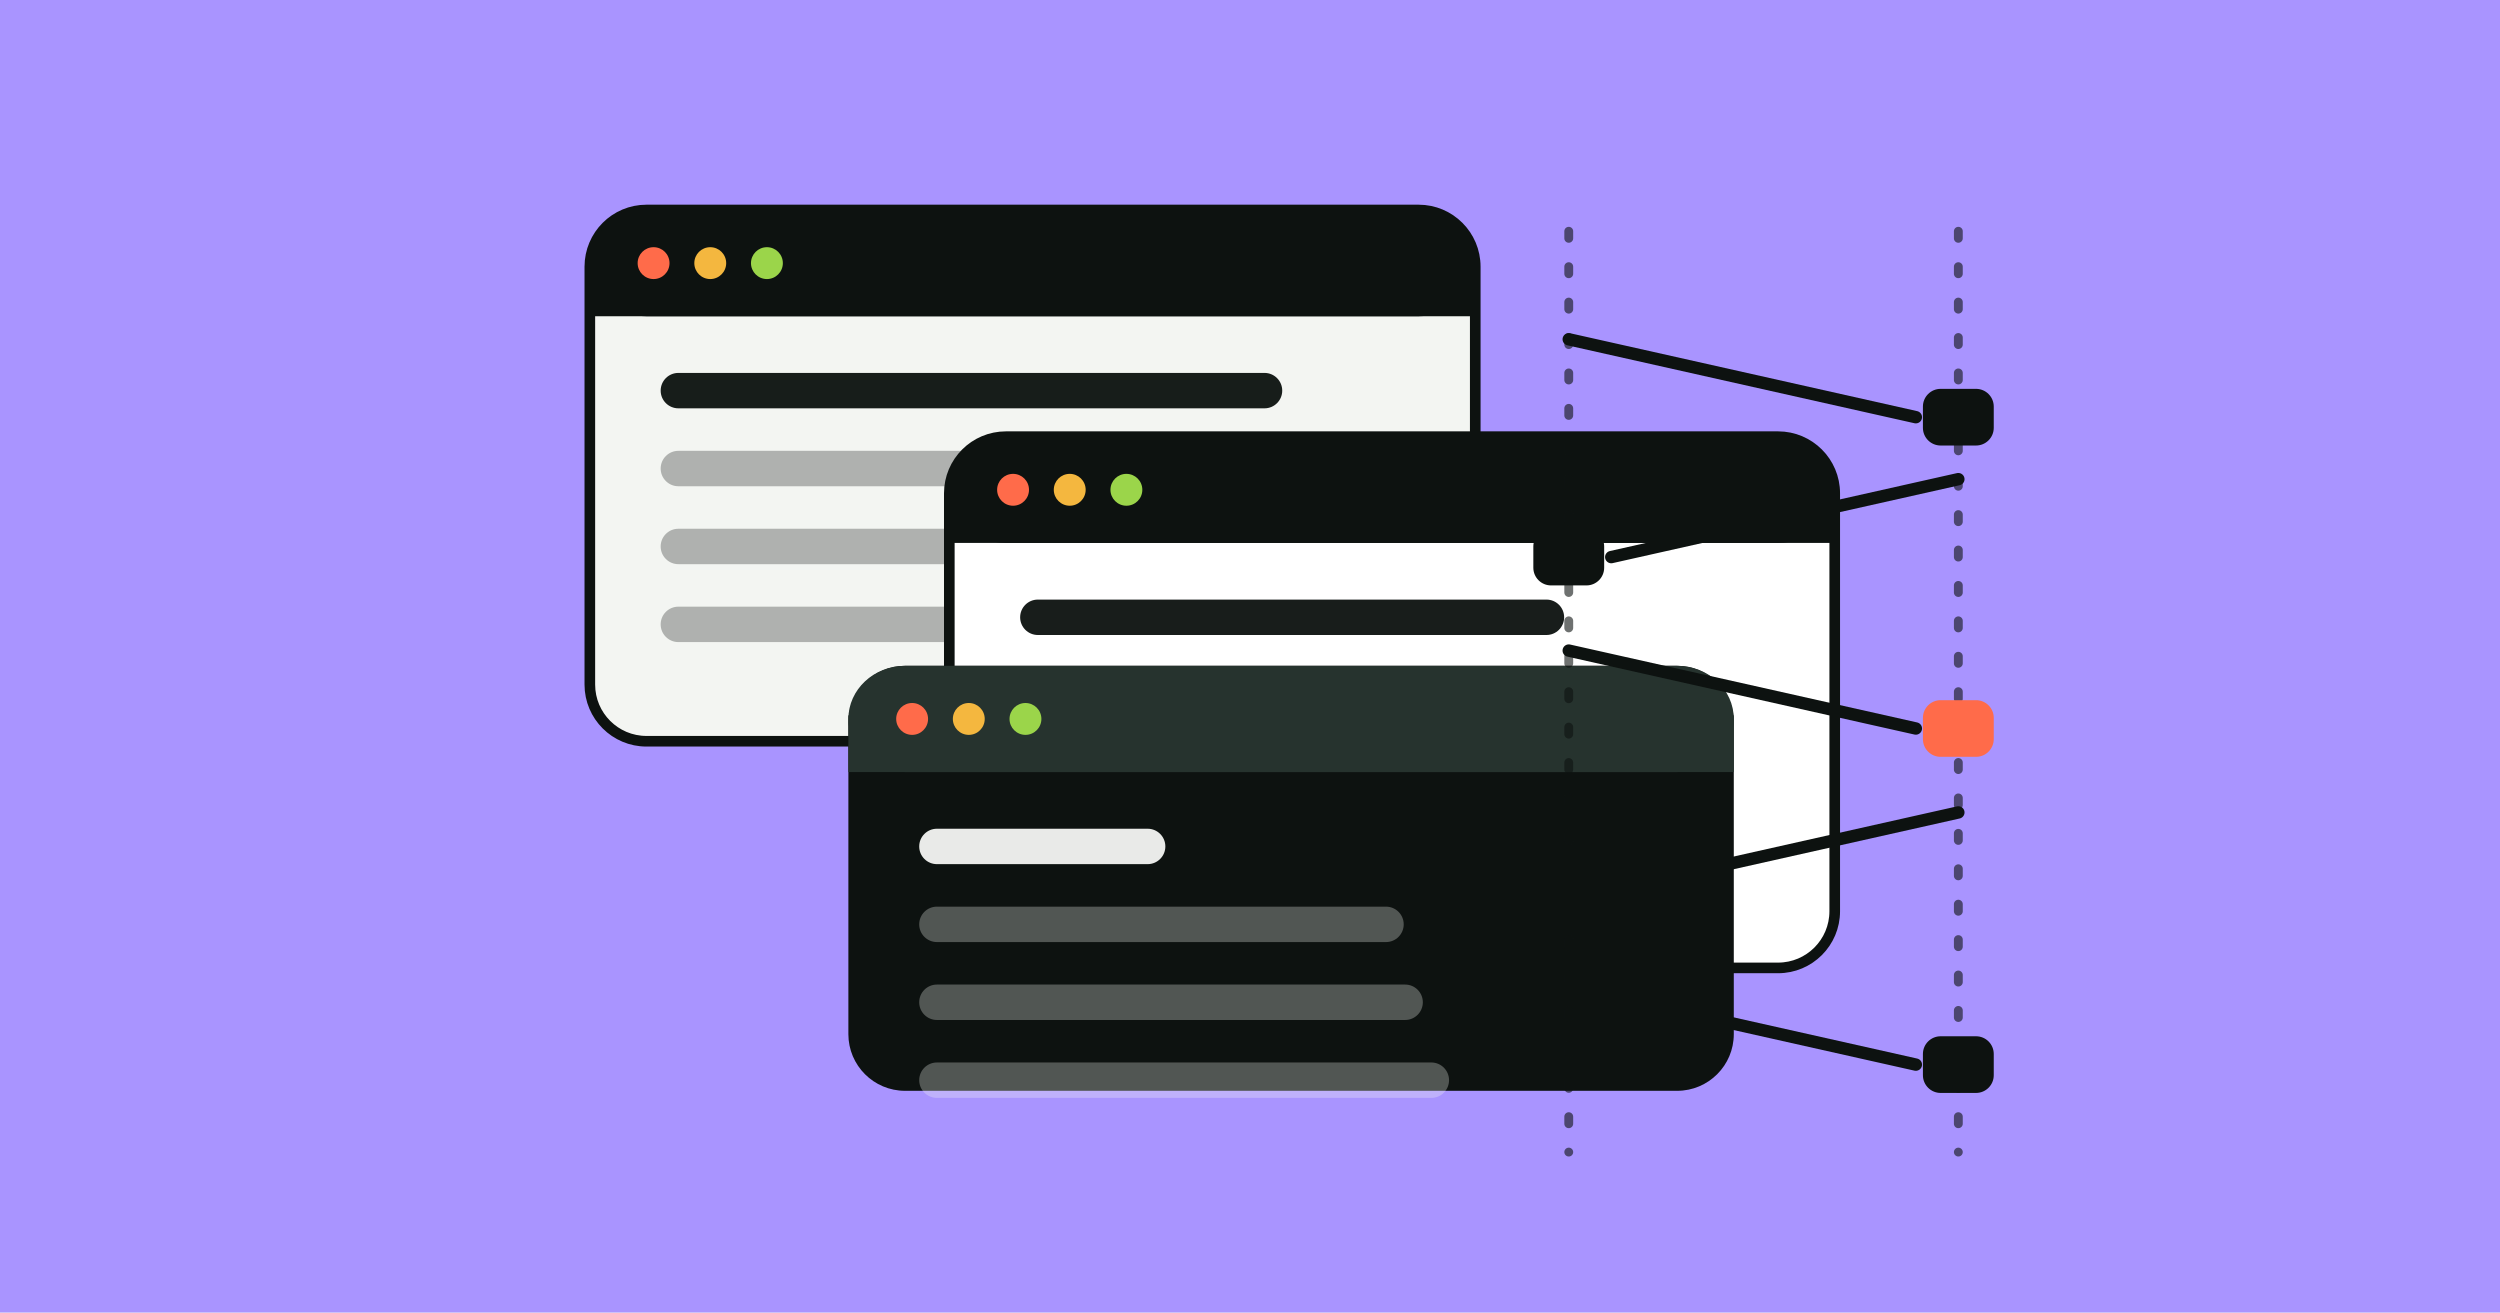
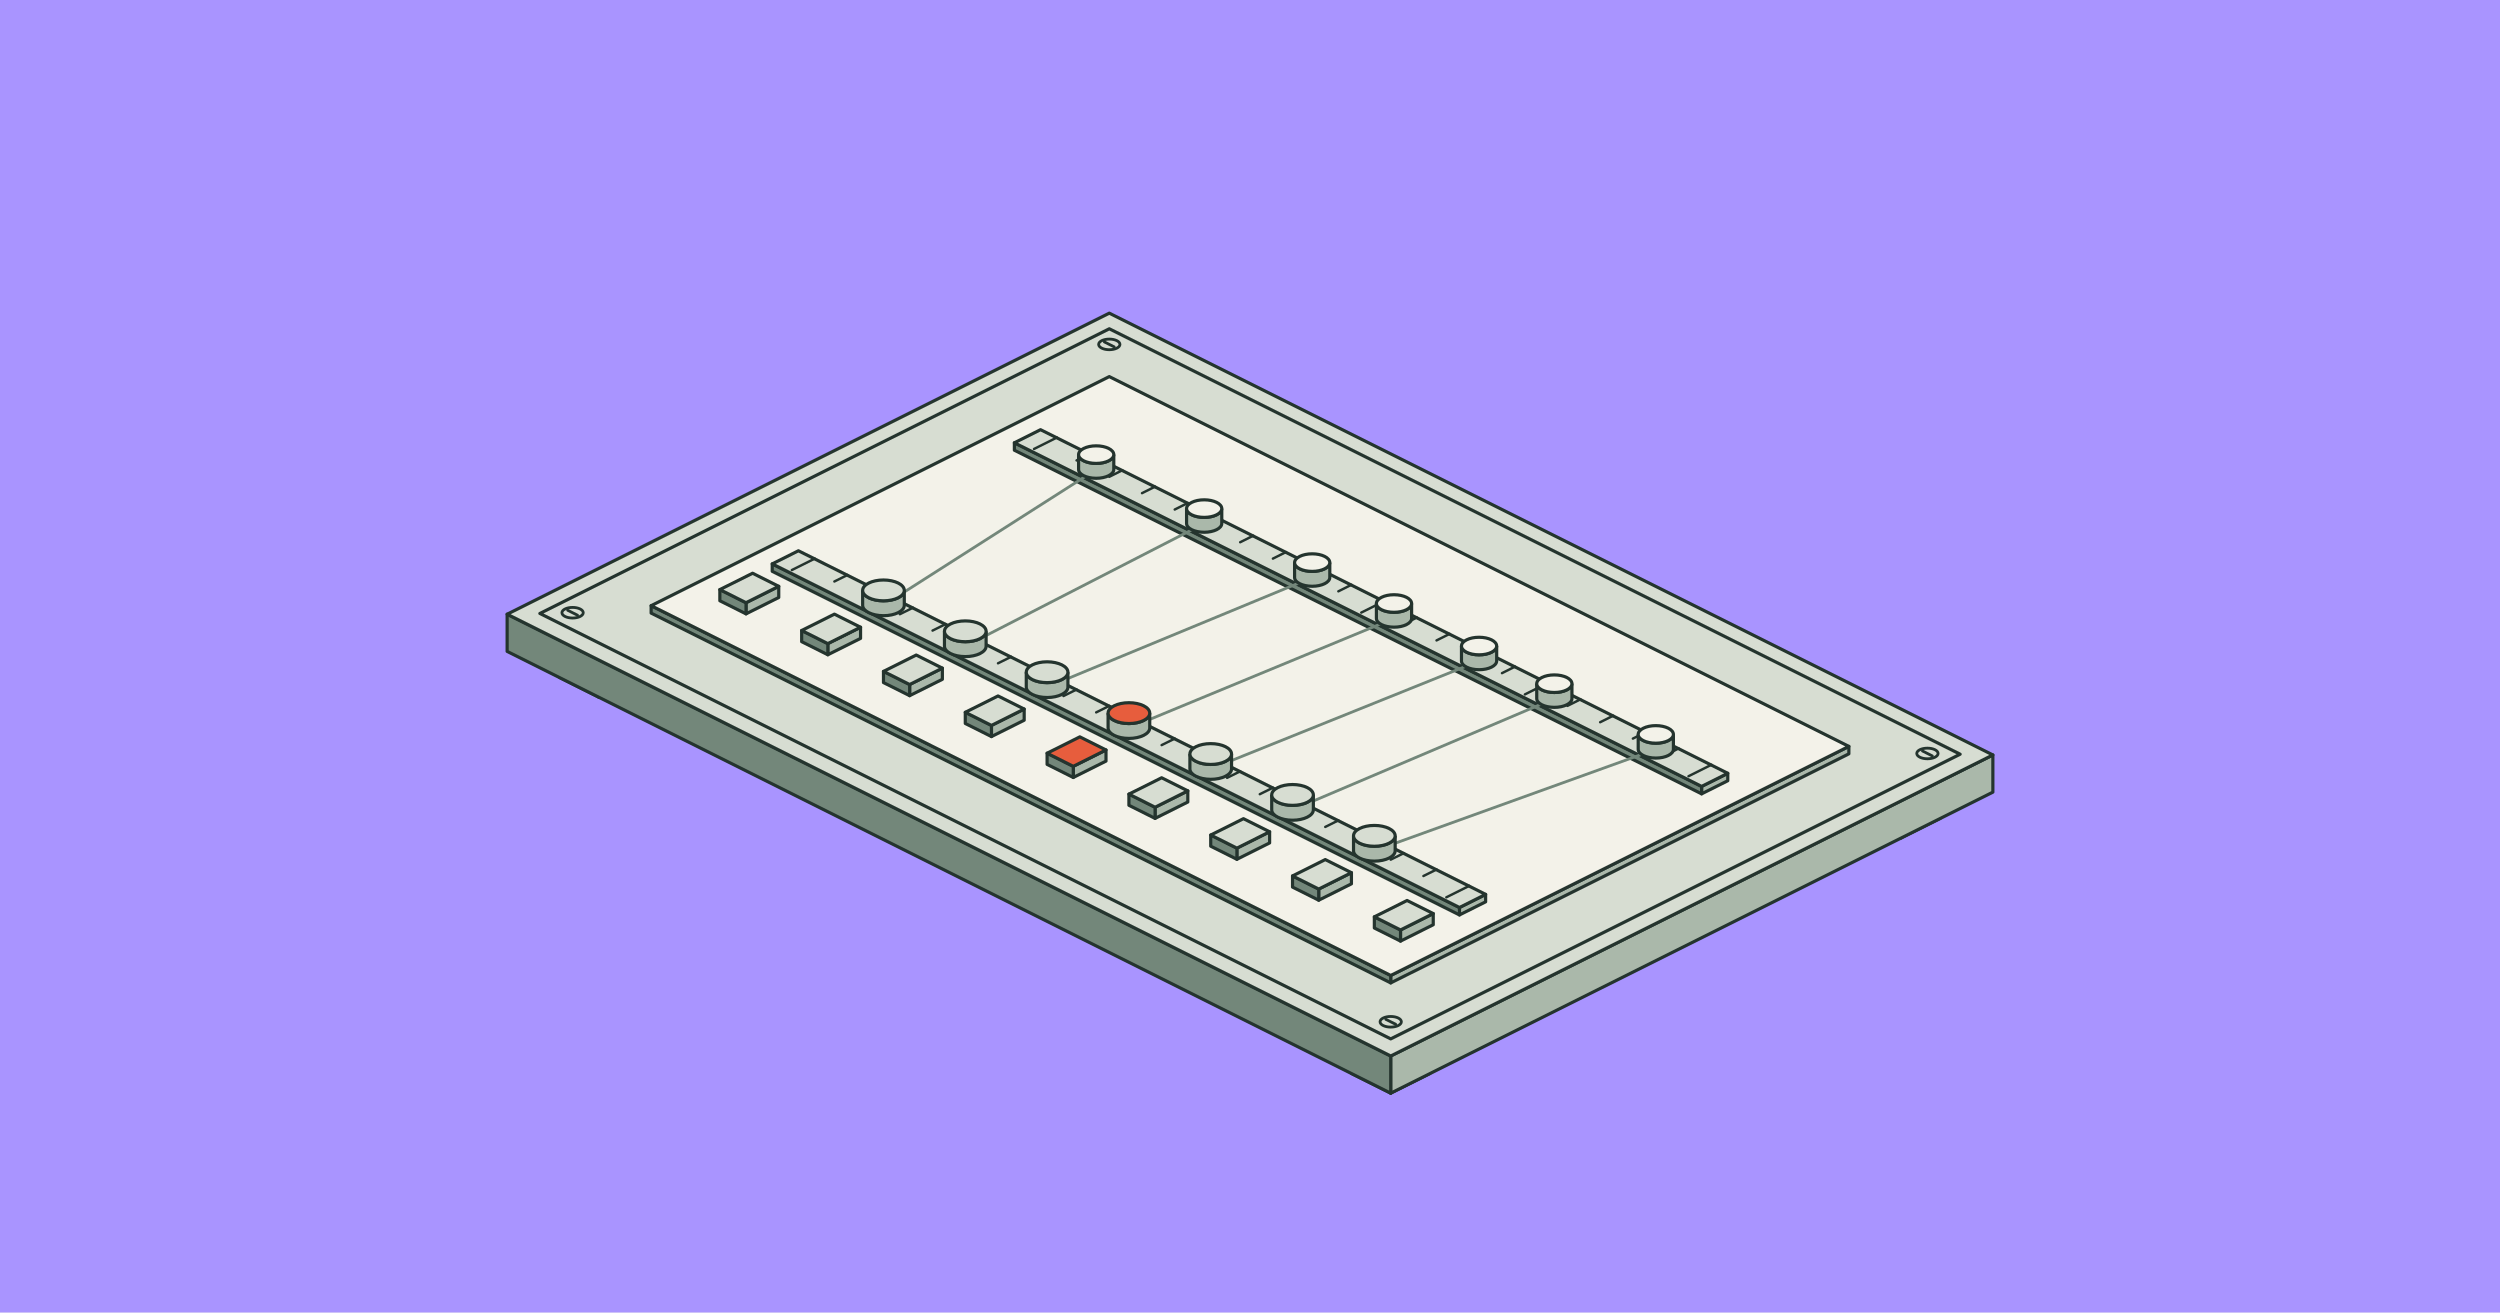
<svg xmlns="http://www.w3.org/2000/svg" viewBox="0 0 1200 630" width="1200" height="630">
  <rect width="1200" height="630" fill="#a994ff" />
  <g transform="translate(192 43) scale(1.7)">
-     <g>
-       <rect x="53.6" y="34" width="250" height="150" rx="16" fill="#f3f5f2" stroke="#0d1210" stroke-width="3" />
-       <rect x="53.6" y="34" width="250" height="30" rx="16" fill="#0d1210" />
-       <rect x="53.6" y="48" width="250" height="16" fill="#0d1210" />
-       <circle cx="71.6" cy="49" r="4.5" fill="#ff6b4a" />
-       <circle cx="87.6" cy="49" r="4.5" fill="#f4b73f" />
-       <circle cx="103.6" cy="49" r="4.5" fill="#9bd54a" />
-       <rect x="73.6" y="80" width="175.5" height="10" rx="5" fill="#0d1210" opacity="0.95" />
-       <rect x="73.6" y="102" width="142" height="10" rx="5" fill="#0d1210" opacity="0.3" />
-       <rect x="73.6" y="124" width="94.5" height="10" rx="5" fill="#0d1210" opacity="0.3" />
-       <rect x="73.6" y="146" width="85.3" height="10" rx="5" fill="#0d1210" opacity="0.3" />
-     </g>
-     <g>
-       <rect x="155.1" y="98" width="250" height="150" rx="16" fill="#ffffff" stroke="#0d1210" stroke-width="3" />
-       <rect x="155.1" y="98" width="250" height="30" rx="16" fill="#0d1210" />
-       <rect x="155.1" y="112" width="250" height="16" fill="#0d1210" />
-       <circle cx="173.1" cy="113" r="4.5" fill="#ff6b4a" />
-       <circle cx="189.1" cy="113" r="4.5" fill="#f4b73f" />
-       <circle cx="205.1" cy="113" r="4.5" fill="#9bd54a" />
-       <rect x="175.1" y="144" width="153.6" height="10" rx="5" fill="#0d1210" opacity="0.95" />
-       <rect x="175.1" y="166" width="77.3" height="10" rx="5" fill="#0d1210" opacity="0.3" />
-       <rect x="175.1" y="188" width="106.6" height="10" rx="5" fill="#0d1210" opacity="0.3" />
-       <rect x="175.1" y="210" width="74.2" height="10" rx="5" fill="#0d1210" opacity="0.3" />
-       <rect x="175.1" y="232" width="64.2" height="10" rx="5" fill="#0d1210" opacity="0.3" />
-     </g>
-     <g>
-       <rect x="126.6" y="162.7" width="250" height="120" rx="16" fill="#0d1210" />
-       <rect x="126.6" y="162.7" width="250" height="30" rx="16" fill="#26332e" />
-       <rect x="126.6" y="176.7" width="250" height="16" fill="#26332e" />
-       <circle cx="144.6" cy="177.7" r="4.5" fill="#ff6b4a" />
-       <circle cx="160.6" cy="177.7" r="4.5" fill="#f4b73f" />
-       <circle cx="176.6" cy="177.7" r="4.5" fill="#9bd54a" />
-       <rect x="146.6" y="208.7" width="69.5" height="10" rx="5" fill="#f3f5f2" opacity="0.95" />
-       <rect x="146.6" y="230.7" width="136.8" height="10" rx="5" fill="#f3f5f2" opacity="0.3" />
-       <rect x="146.6" y="252.7" width="142.2" height="10" rx="5" fill="#f3f5f2" opacity="0.3" />
-       <rect x="146.6" y="274.7" width="149.6" height="10" rx="5" fill="#f3f5f2" opacity="0.3" />
-     </g>
-     <line x1="330" y1="40" x2="330" y2="300" stroke="#0d1210" stroke-width="2.5" stroke-dasharray="2 8" stroke-linecap="round" opacity="0.6" />
-     <line x1="440" y1="40" x2="440" y2="300" stroke="#0d1210" stroke-width="2.5" stroke-dasharray="2 8" stroke-linecap="round" opacity="0.6" />
-     <path pathLength="1" d="M330 70.5L428 92.5" stroke="#0d1210" stroke-width="3.5" fill="none" stroke-linecap="round" />
-     <rect x="430" y="84.5" width="20" height="16" rx="5" fill="#0d1210" />
-     <path pathLength="1" d="M440 110L342 132" stroke="#0d1210" stroke-width="3.5" fill="none" stroke-linecap="round" />
-     <rect x="320" y="124" width="20" height="16" rx="5" fill="#0d1210" />
-     <path pathLength="1" d="M330 158.4L428 180.4" stroke="#0d1210" stroke-width="3.5" fill="none" stroke-linecap="round" />
-     <rect x="430" y="172.4" width="20" height="16" rx="5" fill="#ff6b4a" />
-     <path pathLength="1" d="M440 204.1L342 226.1" stroke="#0d1210" stroke-width="3.5" fill="none" stroke-linecap="round" />
-     <rect x="320" y="218.1" width="20" height="16" rx="5" fill="#0d1210" />
-     <path pathLength="1" d="M330 253.3L428 275.3" stroke="#0d1210" stroke-width="3.5" fill="none" stroke-linecap="round" />
-     <rect x="430" y="267.3" width="20" height="16" rx="5" fill="#0d1210" />
+     <polygon points="211.36,86.56 211.36,93.91 200.27,99.46 200.27,92.11" fill="#aab8aa" stroke="#24342e" stroke-width=".9" stroke-linejoin="round" />
+     <polygon points="189.18,86.56 200.27,92.11 200.27,99.46 189.18,93.91" fill="#73877a" stroke="#24342e" stroke-width=".9" stroke-linejoin="round" />
+     <polygon points="200.27,81.02 211.36,86.56 200.27,92.11 189.18,86.56" fill="#24342e" stroke="#24342e" stroke-width=".9" stroke-linejoin="round" />
+     <polygon points="434.96,198.37 434.96,205.72 423.88,211.26 423.88,203.91" fill="#aab8aa" stroke="#24342e" stroke-width=".9" stroke-linejoin="round" />
+     <polygon points="412.79,198.37 423.88,203.91 423.88,211.26 412.79,205.72" fill="#73877a" stroke="#24342e" stroke-width=".9" stroke-linejoin="round" />
+     <polygon points="423.88,192.82 434.96,198.37 423.88,203.91 412.79,198.37" fill="#24342e" stroke="#24342e" stroke-width=".9" stroke-linejoin="round" />
+     <polygon points="67.21,158.63 67.21,165.98 56.12,171.53 56.12,164.18" fill="#aab8aa" stroke="#24342e" stroke-width=".9" stroke-linejoin="round" />
+     <polygon points="45.04,158.63 56.12,164.18 56.12,171.53 45.04,165.98" fill="#73877a" stroke="#24342e" stroke-width=".9" stroke-linejoin="round" />
+     <polygon points="56.12,153.09 67.21,158.63 56.12,164.18 45.04,158.63" fill="#24342e" stroke="#24342e" stroke-width=".9" stroke-linejoin="round" />
+     <polygon points="290.82,270.44 290.82,277.79 279.73,283.33 279.73,275.98" fill="#aab8aa" stroke="#24342e" stroke-width=".9" stroke-linejoin="round" />
+     <polygon points="268.64,270.44 279.73,275.98 279.73,283.33 268.64,277.79" fill="#73877a" stroke="#24342e" stroke-width=".9" stroke-linejoin="round" />
+     <polygon points="279.73,264.89 290.82,270.44 279.73,275.98 268.64,270.44" fill="#24342e" stroke="#24342e" stroke-width=".9" stroke-linejoin="round" />
+     <polygon points="449.75,187.87 449.75,198.37 279.73,283.37 279.73,272.87" fill="#aab8aa" stroke="#24342e" stroke-width=".9" stroke-linejoin="round" />
+     <polygon points="30.25,148.13 279.73,272.87 279.73,283.37 30.25,158.63" fill="#73877a" stroke="#24342e" stroke-width=".9" stroke-linejoin="round" />
+     <polygon points="200.27,63.13 449.75,187.87 279.73,272.87 30.25,148.13" fill="#d7ddd2" stroke="#24342e" stroke-width=".9" stroke-linejoin="round" />
+     <polygon points="200.27,67.54 440.51,187.66 279.73,268.04 39.49,147.92" fill="#d7ddd2" stroke="#24342e" stroke-width=".9" stroke-linejoin="round" />
+     <ellipse cx="200.27" cy="71.95" rx="3.01" ry="1.5" fill="none" stroke="#24342e" stroke-width="0.8" />
+     <path d="M198.88 71.25L201.65 72.64" fill="none" stroke="#24342e" stroke-width="0.8" stroke-linecap="round" stroke-linejoin="round" />
+     <ellipse cx="48.73" cy="147.71" rx="3.01" ry="1.5" fill="none" stroke="#24342e" stroke-width="0.8" />
+     <path d="M47.35 147.02L50.12 148.41" fill="none" stroke="#24342e" stroke-width="0.8" stroke-linecap="round" stroke-linejoin="round" />
+     <ellipse cx="431.27" cy="187.45" rx="3.01" ry="1.5" fill="none" stroke="#24342e" stroke-width="0.8" />
+     <path d="M429.88 186.75L432.65 188.14" fill="none" stroke="#24342e" stroke-width="0.8" stroke-linecap="round" stroke-linejoin="round" />
+     <ellipse cx="279.73" cy="263.21" rx="3.01" ry="1.5" fill="none" stroke="#24342e" stroke-width="0.8" />
+     <path d="M278.35 262.52L281.12 263.91" fill="none" stroke="#24342e" stroke-width="0.8" stroke-linecap="round" stroke-linejoin="round" />
+     <polygon points="409.09,185.45 409.09,187.55 279.73,252.23 279.73,250.13" fill="#aab8aa" stroke="#24342e" stroke-width=".9" stroke-linejoin="round" />
+     <polygon points="70.91,145.72 279.73,250.13 279.73,252.23 70.91,147.82" fill="#73877a" stroke="#24342e" stroke-width=".9" stroke-linejoin="round" />
+     <polygon points="200.27,81.04 409.09,185.45 279.73,250.13 70.91,145.72" fill="#f3f2e9" stroke="#24342e" stroke-width=".9" stroke-linejoin="round" />
+     <polygon points="374.9,193.05 374.9,195.15 367.51,198.85 367.51,196.75" fill="#aab8aa" stroke="#24342e" stroke-width=".9" stroke-linejoin="round" />
+     <polygon points="173.47,99.73 367.51,196.75 367.51,198.85 173.47,101.83" fill="#73877a" stroke="#24342e" stroke-width=".9" stroke-linejoin="round" />
+     <polygon points="180.86,96.03 374.9,193.05 367.51,196.75 173.47,99.73" fill="#d7ddd2" stroke="#24342e" stroke-width=".9" stroke-linejoin="round" />
+     <path d="M185.48 98.24L179.02 101.47" fill="none" stroke="#24342e" stroke-width="0.7" stroke-linecap="round" stroke-linejoin="round" />
+     <path d="M194.72 102.86L191.03 104.71" fill="none" stroke="#24342e" stroke-width="0.7" stroke-linecap="round" stroke-linejoin="round" />
+     <path d="M203.96 107.48L200.27 109.33" fill="none" stroke="#24342e" stroke-width="0.7" stroke-linecap="round" stroke-linejoin="round" />
+     <path d="M213.2 112.1L209.51 113.95" fill="none" stroke="#24342e" stroke-width="0.7" stroke-linecap="round" stroke-linejoin="round" />
+     <path d="M222.44 116.72L218.75 118.57" fill="none" stroke="#24342e" stroke-width="0.7" stroke-linecap="round" stroke-linejoin="round" />
+     <path d="M231.68 121.34L225.22 124.57" fill="none" stroke="#24342e" stroke-width="0.7" stroke-linecap="round" stroke-linejoin="round" />
+     <path d="M240.92 125.96L237.23 127.81" fill="none" stroke="#24342e" stroke-width="0.7" stroke-linecap="round" stroke-linejoin="round" />
+     <path d="M250.16 130.58L246.47 132.43" fill="none" stroke="#24342e" stroke-width="0.7" stroke-linecap="round" stroke-linejoin="round" />
+     <path d="M259.4 135.2L255.71 137.05" fill="none" stroke="#24342e" stroke-width="0.7" stroke-linecap="round" stroke-linejoin="round" />
+     <path d="M268.64 139.82L264.95 141.67" fill="none" stroke="#24342e" stroke-width="0.7" stroke-linecap="round" stroke-linejoin="round" />
+     <path d="M277.88 144.44L271.42 147.67" fill="none" stroke="#24342e" stroke-width="0.7" stroke-linecap="round" stroke-linejoin="round" />
+     <path d="M287.12 149.06L283.43 150.91" fill="none" stroke="#24342e" stroke-width="0.7" stroke-linecap="round" stroke-linejoin="round" />
+     <path d="M296.36 153.68L292.67 155.53" fill="none" stroke="#24342e" stroke-width="0.7" stroke-linecap="round" stroke-linejoin="round" />
+     <path d="M305.6 158.3L301.91 160.15" fill="none" stroke="#24342e" stroke-width="0.7" stroke-linecap="round" stroke-linejoin="round" />
+     <path d="M314.84 162.92L311.15 164.77" fill="none" stroke="#24342e" stroke-width="0.7" stroke-linecap="round" stroke-linejoin="round" />
+     <path d="M324.08 167.54L317.62 170.77" fill="none" stroke="#24342e" stroke-width="0.7" stroke-linecap="round" stroke-linejoin="round" />
+     <path d="M333.32 172.16L329.63 174.01" fill="none" stroke="#24342e" stroke-width="0.7" stroke-linecap="round" stroke-linejoin="round" />
+     <path d="M342.56 176.78L338.87 178.63" fill="none" stroke="#24342e" stroke-width="0.7" stroke-linecap="round" stroke-linejoin="round" />
+     <path d="M351.8 181.4L348.11 183.25" fill="none" stroke="#24342e" stroke-width="0.7" stroke-linecap="round" stroke-linejoin="round" />
+     <path d="M361.04 186.02L357.35 187.87" fill="none" stroke="#24342e" stroke-width="0.7" stroke-linecap="round" stroke-linejoin="round" />
+     <path d="M370.28 190.64L363.82 193.87" fill="none" stroke="#24342e" stroke-width="0.7" stroke-linecap="round" stroke-linejoin="round" />
+     <polygon points="306.53,227.24 306.53,229.34 299.14,233.04 299.14,230.94" fill="#aab8aa" stroke="#24342e" stroke-width=".9" stroke-linejoin="round" />
+     <polygon points="105.1,133.92 299.14,230.94 299.14,233.04 105.1,136.02" fill="#73877a" stroke="#24342e" stroke-width=".9" stroke-linejoin="round" />
+     <polygon points="112.49,130.22 306.53,227.24 299.14,230.94 105.1,133.92" fill="#d7ddd2" stroke="#24342e" stroke-width=".9" stroke-linejoin="round" />
+     <path d="M117.11 132.43L110.64 135.66" fill="none" stroke="#24342e" stroke-width="0.7" stroke-linecap="round" stroke-linejoin="round" />
+     <path d="M126.35 137.05L122.65 138.89" fill="none" stroke="#24342e" stroke-width="0.7" stroke-linecap="round" stroke-linejoin="round" />
+     <path d="M135.59 141.67L131.89 143.51" fill="none" stroke="#24342e" stroke-width="0.7" stroke-linecap="round" stroke-linejoin="round" />
+     <path d="M144.83 146.29L141.13 148.13" fill="none" stroke="#24342e" stroke-width="0.7" stroke-linecap="round" stroke-linejoin="round" />
+     <path d="M154.07 150.91L150.37 152.75" fill="none" stroke="#24342e" stroke-width="0.7" stroke-linecap="round" stroke-linejoin="round" />
+     <path d="M163.31 155.53L156.84 158.76" fill="none" stroke="#24342e" stroke-width="0.7" stroke-linecap="round" stroke-linejoin="round" />
+     <path d="M172.55 160.15L168.85 161.99" fill="none" stroke="#24342e" stroke-width="0.7" stroke-linecap="round" stroke-linejoin="round" />
+     <path d="M181.79 164.77L178.09 166.61" fill="none" stroke="#24342e" stroke-width="0.7" stroke-linecap="round" stroke-linejoin="round" />
+     <path d="M191.03 169.39L187.33 171.23" fill="none" stroke="#24342e" stroke-width="0.7" stroke-linecap="round" stroke-linejoin="round" />
+     <path d="M200.27 174.01L196.57 175.85" fill="none" stroke="#24342e" stroke-width="0.7" stroke-linecap="round" stroke-linejoin="round" />
+     <path d="M209.51 178.63L203.04 181.86" fill="none" stroke="#24342e" stroke-width="0.7" stroke-linecap="round" stroke-linejoin="round" />
+     <path d="M218.75 183.25L215.05 185.09" fill="none" stroke="#24342e" stroke-width="0.7" stroke-linecap="round" stroke-linejoin="round" />
+     <path d="M227.99 187.87L224.29 189.71" fill="none" stroke="#24342e" stroke-width="0.7" stroke-linecap="round" stroke-linejoin="round" />
+     <path d="M237.23 192.49L233.53 194.33" fill="none" stroke="#24342e" stroke-width="0.7" stroke-linecap="round" stroke-linejoin="round" />
+     <path d="M246.47 197.11L242.77 198.95" fill="none" stroke="#24342e" stroke-width="0.7" stroke-linecap="round" stroke-linejoin="round" />
+     <path d="M255.71 201.73L249.24 204.96" fill="none" stroke="#24342e" stroke-width="0.7" stroke-linecap="round" stroke-linejoin="round" />
+     <path d="M264.95 206.35L261.25 208.19" fill="none" stroke="#24342e" stroke-width="0.7" stroke-linecap="round" stroke-linejoin="round" />
+     <path d="M274.19 210.97L270.49 212.81" fill="none" stroke="#24342e" stroke-width="0.7" stroke-linecap="round" stroke-linejoin="round" />
+     <path d="M283.43 215.59L279.73 217.43" fill="none" stroke="#24342e" stroke-width="0.7" stroke-linecap="round" stroke-linejoin="round" />
+     <path d="M292.67 220.21L288.97 222.05" fill="none" stroke="#24342e" stroke-width="0.7" stroke-linecap="round" stroke-linejoin="round" />
+     <path d="M301.91 224.83L295.44 228.06" fill="none" stroke="#24342e" stroke-width="0.7" stroke-linecap="round" stroke-linejoin="round" />
+     <path d="M196.57 107.27L136.51 145.61" fill="none" stroke="#73877a" stroke-width="0.8" stroke-linecap="round" stroke-linejoin="round" />
+     <path d="M191.6 103.07A4.97 2.48 0 0 0 201.54 103.07V107.27A4.97 2.48 0 0 1 191.6 107.27Z" fill="#aab8aa" stroke="#24342e" stroke-width=".9" />
+     <ellipse cx="196.57" cy="103.07" rx="4.97" ry="2.48" fill="#f3f2e9" stroke="#24342e" stroke-width=".9" />
+     <path d="M130.63 141.41A5.88 2.94 0 0 0 142.39 141.41V145.61A5.88 2.94 0 0 1 130.63 145.61Z" fill="#aab8aa" stroke="#24342e" stroke-width=".9" />
+     <ellipse cx="136.51" cy="141.41" rx="5.88" ry="2.94" fill="#d7ddd2" stroke="#24342e" stroke-width=".9" />
+     <path d="M227.06 122.51L159.61 157.16" fill="none" stroke="#73877a" stroke-width="0.8" stroke-linecap="round" stroke-linejoin="round" />
+     <path d="M222.09 118.31A4.97 2.48 0 0 0 232.03 118.31V122.51A4.97 2.48 0 0 1 222.09 122.51Z" fill="#aab8aa" stroke="#24342e" stroke-width=".9" />
+     <ellipse cx="227.06" cy="118.31" rx="4.97" ry="2.48" fill="#f3f2e9" stroke="#24342e" stroke-width=".9" />
+     <path d="M153.73 152.96A5.88 2.94 0 0 0 165.49 152.96V157.16A5.88 2.94 0 0 1 153.73 157.16Z" fill="#aab8aa" stroke="#24342e" stroke-width=".9" />
+     <ellipse cx="159.61" cy="152.96" rx="5.88" ry="2.94" fill="#d7ddd2" stroke="#24342e" stroke-width=".9" />
+     <path d="M257.56 137.76L182.71 168.71" fill="none" stroke="#73877a" stroke-width="0.8" stroke-linecap="round" stroke-linejoin="round" />
+     <path d="M252.59 133.56A4.97 2.48 0 0 0 262.53 133.56V137.76A4.97 2.48 0 0 1 252.59 137.76Z" fill="#aab8aa" stroke="#24342e" stroke-width=".9" />
+     <ellipse cx="257.56" cy="133.56" rx="4.97" ry="2.48" fill="#f3f2e9" stroke="#24342e" stroke-width=".9" />
+     <path d="M176.83 164.51A5.88 2.94 0 0 0 188.59 164.51V168.71A5.88 2.94 0 0 1 176.83 168.71Z" fill="#aab8aa" stroke="#24342e" stroke-width=".9" />
+     <ellipse cx="182.71" cy="164.51" rx="5.88" ry="2.94" fill="#d7ddd2" stroke="#24342e" stroke-width=".9" />
+     <path d="M280.66 149.31L205.81 180.26" fill="none" stroke="#73877a" stroke-width="0.8" stroke-linecap="round" stroke-linejoin="round" />
+     <path d="M275.69 145.11A4.97 2.48 0 0 0 285.63 145.11V149.31A4.97 2.48 0 0 1 275.69 149.31Z" fill="#aab8aa" stroke="#24342e" stroke-width=".9" />
+     <ellipse cx="280.66" cy="145.11" rx="4.97" ry="2.48" fill="#f3f2e9" stroke="#24342e" stroke-width=".9" />
+     <path d="M199.93 176.06A5.88 2.94 0 0 0 211.69 176.06V180.26A5.88 2.94 0 0 1 199.93 180.26Z" fill="#aab8aa" stroke="#24342e" stroke-width=".9" />
+     <ellipse cx="205.81" cy="176.06" rx="5.88" ry="2.94" fill="#e75d3d" stroke="#24342e" stroke-width=".9" />
+     <path d="M304.68 161.32L228.91 191.81" fill="none" stroke="#73877a" stroke-width="0.8" stroke-linecap="round" stroke-linejoin="round" />
+     <path d="M299.71 157.12A4.97 2.48 0 0 0 309.65 157.12V161.32A4.97 2.48 0 0 1 299.71 161.32Z" fill="#aab8aa" stroke="#24342e" stroke-width=".9" />
+     <ellipse cx="304.68" cy="157.12" rx="4.97" ry="2.48" fill="#f3f2e9" stroke="#24342e" stroke-width=".9" />
+     <path d="M223.03 187.61A5.88 2.94 0 0 0 234.79 187.61V191.81A5.88 2.94 0 0 1 223.03 191.81Z" fill="#aab8aa" stroke="#24342e" stroke-width=".9" />
+     <ellipse cx="228.91" cy="187.61" rx="5.88" ry="2.94" fill="#d7ddd2" stroke="#24342e" stroke-width=".9" />
+     <path d="M325.93 171.95L252.01 203.36" fill="none" stroke="#73877a" stroke-width="0.8" stroke-linecap="round" stroke-linejoin="round" />
+     <path d="M320.96 167.75A4.97 2.48 0 0 0 330.9 167.75V171.95A4.97 2.48 0 0 1 320.96 171.95Z" fill="#aab8aa" stroke="#24342e" stroke-width=".9" />
+     <ellipse cx="325.93" cy="167.75" rx="4.97" ry="2.48" fill="#f3f2e9" stroke="#24342e" stroke-width=".9" />
+     <path d="M246.13 199.16A5.88 2.94 0 0 0 257.89 199.16V203.36A5.88 2.94 0 0 1 246.13 203.36Z" fill="#aab8aa" stroke="#24342e" stroke-width=".9" />
+     <ellipse cx="252.01" cy="199.16" rx="5.88" ry="2.94" fill="#d7ddd2" stroke="#24342e" stroke-width=".9" />
+     <path d="M354.58 186.27L275.11 214.91" fill="none" stroke="#73877a" stroke-width="0.8" stroke-linecap="round" stroke-linejoin="round" />
+     <path d="M349.61 182.07A4.97 2.48 0 0 0 359.55 182.07V186.27A4.97 2.48 0 0 1 349.61 186.27Z" fill="#aab8aa" stroke="#24342e" stroke-width=".9" />
+     <ellipse cx="354.58" cy="182.07" rx="4.97" ry="2.48" fill="#f3f2e9" stroke="#24342e" stroke-width=".9" />
+     <path d="M269.23 210.71A5.88 2.94 0 0 0 280.99 210.71V214.91A5.88 2.94 0 0 1 269.23 214.91Z" fill="#aab8aa" stroke="#24342e" stroke-width=".9" />
+     <ellipse cx="275.11" cy="210.71" rx="5.88" ry="2.94" fill="#d7ddd2" stroke="#24342e" stroke-width=".9" />
+     <polygon points="106.94,140.26 106.94,143.41 97.7,148.03 97.7,144.88" fill="#aab8aa" stroke="#24342e" stroke-width=".9" stroke-linejoin="round" />
+     <polygon points="90.31,141.18 97.7,144.88 97.7,148.03 90.31,144.33" fill="#73877a" stroke="#24342e" stroke-width=".9" stroke-linejoin="round" />
+     <polygon points="99.55,136.56 106.94,140.26 97.7,144.88 90.31,141.18" fill="#d7ddd2" stroke="#24342e" stroke-width=".9" stroke-linejoin="round" />
+     <polygon points="130.04,151.81 130.04,154.96 120.8,159.58 120.8,156.43" fill="#aab8aa" stroke="#24342e" stroke-width=".9" stroke-linejoin="round" />
+     <polygon points="113.41,152.73 120.8,156.43 120.8,159.58 113.41,155.88" fill="#73877a" stroke="#24342e" stroke-width=".9" stroke-linejoin="round" />
+     <polygon points="122.65,148.11 130.04,151.81 120.8,156.43 113.41,152.73" fill="#d7ddd2" stroke="#24342e" stroke-width=".9" stroke-linejoin="round" />
+     <polygon points="153.14,163.36 153.14,166.51 143.9,171.13 143.9,167.98" fill="#aab8aa" stroke="#24342e" stroke-width=".9" stroke-linejoin="round" />
+     <polygon points="136.51,164.28 143.9,167.98 143.9,171.13 136.51,167.43" fill="#73877a" stroke="#24342e" stroke-width=".9" stroke-linejoin="round" />
+     <polygon points="145.75,159.66 153.14,163.36 143.9,167.98 136.51,164.28" fill="#d7ddd2" stroke="#24342e" stroke-width=".9" stroke-linejoin="round" />
+     <polygon points="176.24,174.91 176.24,178.06 167,182.68 167,179.53" fill="#aab8aa" stroke="#24342e" stroke-width=".9" stroke-linejoin="round" />
+     <polygon points="159.61,175.83 167,179.53 167,182.68 159.61,178.98" fill="#73877a" stroke="#24342e" stroke-width=".9" stroke-linejoin="round" />
+     <polygon points="168.85,171.21 176.24,174.91 167,179.53 159.61,175.83" fill="#d7ddd2" stroke="#24342e" stroke-width=".9" stroke-linejoin="round" />
+     <polygon points="199.34,186.46 199.34,189.61 190.1,194.23 190.1,191.08" fill="#aab8aa" stroke="#24342e" stroke-width=".9" stroke-linejoin="round" />
+     <polygon points="182.71,187.38 190.1,191.08 190.1,194.23 182.71,190.53" fill="#73877a" stroke="#24342e" stroke-width=".9" stroke-linejoin="round" />
+     <polygon points="191.95,182.76 199.34,186.46 190.1,191.08 182.71,187.38" fill="#e75d3d" stroke="#24342e" stroke-width=".9" stroke-linejoin="round" />
+     <polygon points="222.44,198.01 222.44,201.16 213.2,205.78 213.2,202.63" fill="#aab8aa" stroke="#24342e" stroke-width=".9" stroke-linejoin="round" />
+     <polygon points="205.81,198.93 213.2,202.63 213.2,205.78 205.81,202.08" fill="#73877a" stroke="#24342e" stroke-width=".9" stroke-linejoin="round" />
+     <polygon points="215.05,194.31 222.44,198.01 213.2,202.63 205.81,198.93" fill="#d7ddd2" stroke="#24342e" stroke-width=".9" stroke-linejoin="round" />
+     <polygon points="245.54,209.56 245.54,212.71 236.3,217.33 236.3,214.18" fill="#aab8aa" stroke="#24342e" stroke-width=".9" stroke-linejoin="round" />
+     <polygon points="228.91,210.48 236.3,214.18 236.3,217.33 228.91,213.63" fill="#73877a" stroke="#24342e" stroke-width=".9" stroke-linejoin="round" />
+     <polygon points="238.15,205.86 245.54,209.56 236.3,214.18 228.91,210.48" fill="#d7ddd2" stroke="#24342e" stroke-width=".9" stroke-linejoin="round" />
+     <polygon points="268.64,221.11 268.64,224.26 259.4,228.88 259.4,225.73" fill="#aab8aa" stroke="#24342e" stroke-width=".9" stroke-linejoin="round" />
+     <polygon points="252.01,222.03 259.4,225.73 259.4,228.88 252.01,225.18" fill="#73877a" stroke="#24342e" stroke-width=".9" stroke-linejoin="round" />
+     <polygon points="261.25,217.41 268.64,221.11 259.4,225.73 252.01,222.03" fill="#d7ddd2" stroke="#24342e" stroke-width=".9" stroke-linejoin="round" />
+     <polygon points="291.74,232.66 291.74,235.81 282.5,240.43 282.5,237.28" fill="#aab8aa" stroke="#24342e" stroke-width=".9" stroke-linejoin="round" />
+     <polygon points="275.11,233.58 282.5,237.28 282.5,240.43 275.11,236.73" fill="#73877a" stroke="#24342e" stroke-width=".9" stroke-linejoin="round" />
+     <polygon points="284.35,228.96 291.74,232.66 282.5,237.28 275.11,233.58" fill="#d7ddd2" stroke="#24342e" stroke-width=".9" stroke-linejoin="round" />
  </g>
</svg>
